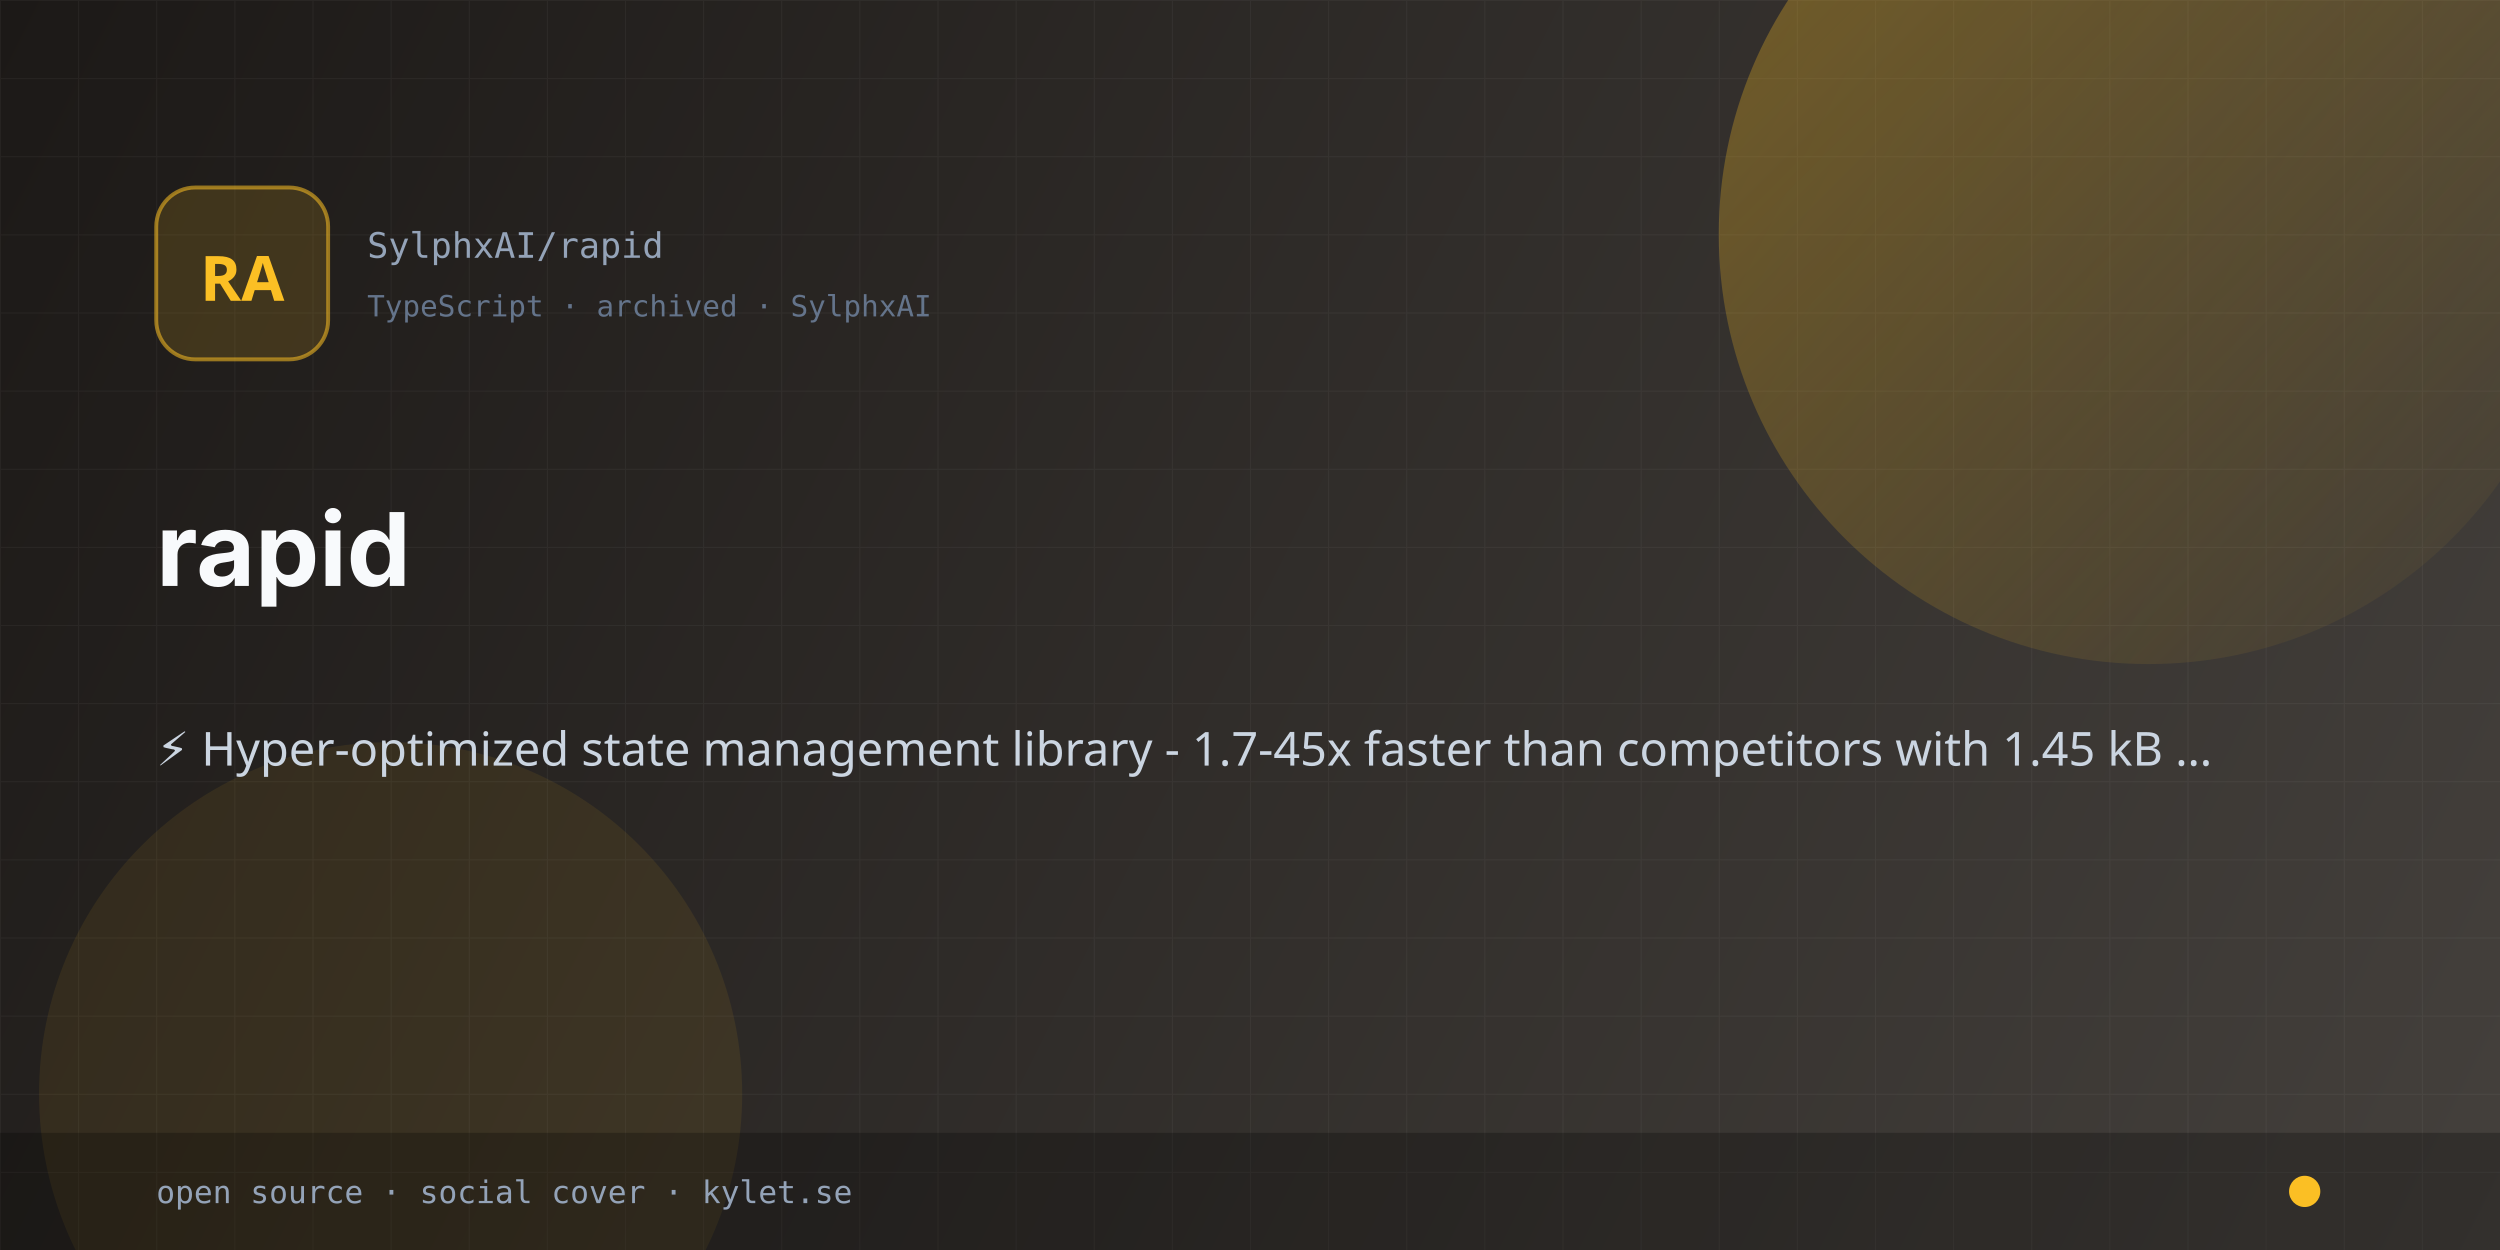
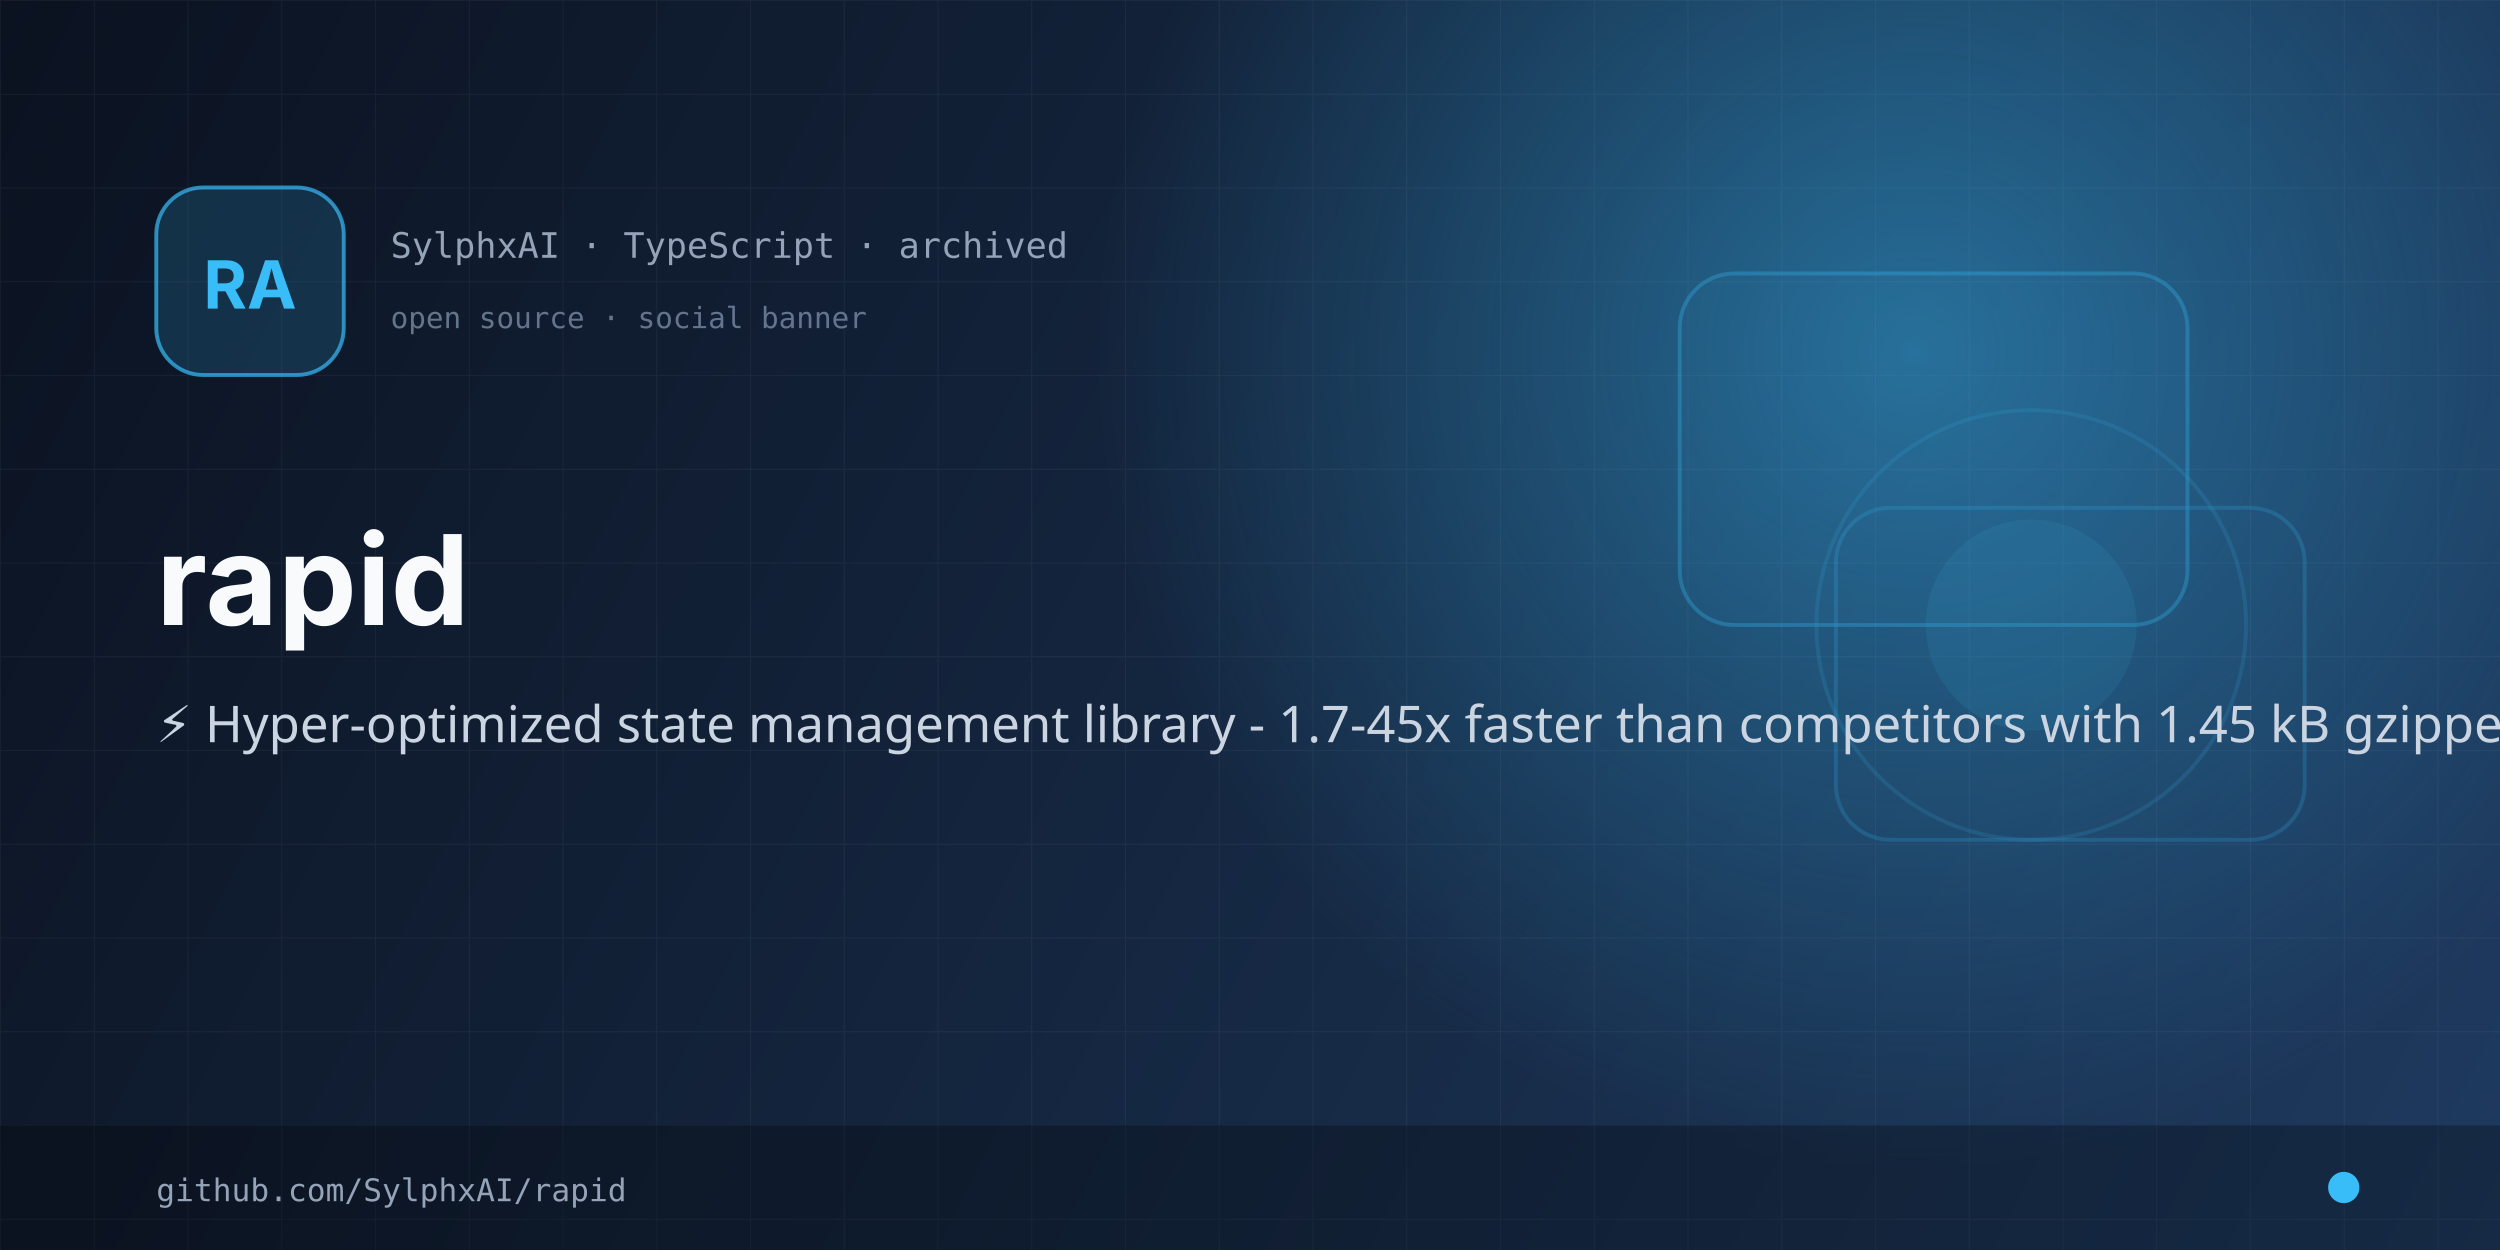
- <svg xmlns="http://www.w3.org/2000/svg" width="1280" height="640" viewBox="0 0 1280 640">
+ <svg xmlns="http://www.w3.org/2000/svg" width="1280" height="640" viewBox="0 0 1280 640" fill="none">
  <defs>
    <linearGradient id="bg" x1="0" y1="0" x2="1280" y2="640" gradientUnits="userSpaceOnUse">
-       <stop offset="0%" stop-color="#1c1917" />
-       <stop offset="100%" stop-color="#44403c" />
+       <stop offset="0%" stop-color="#0B1220" />
+       <stop offset="100%" stop-color="#1E3A5F" />
    </linearGradient>
-     <linearGradient id="shine" x1="0" y1="0" x2="1" y2="1">
-       <stop offset="0%" stop-color="#fbbf24" stop-opacity="0.35" />
-       <stop offset="100%" stop-color="#fbbf24" stop-opacity="0" />
-     </linearGradient>
-     <pattern id="grid" width="40" height="40" patternUnits="userSpaceOnUse">
-       <path d="M 40 0 L 0 0 0 40" fill="none" stroke="white" stroke-opacity="0.04" stroke-width="1" />
+     <radialGradient id="glow" cx="0" cy="0" r="1" gradientUnits="userSpaceOnUse" gradientTransform="translate(980 180) rotate(90) scale(420 420)">
+       <stop offset="0%" stop-color="#38BDF8" stop-opacity="0.45" />
+       <stop offset="100%" stop-color="#38BDF8" stop-opacity="0" />
+     </radialGradient>
+     <pattern id="grid" width="48" height="48" patternUnits="userSpaceOnUse">
+       <path d="M 48 0 L 0 0 0 48" fill="none" stroke="#ffffff" stroke-opacity="0.045" stroke-width="1" />
    </pattern>
  </defs>
  <rect width="1280" height="640" fill="url(#bg)" />
  <rect width="1280" height="640" fill="url(#grid)" />
-   <circle cx="1100" cy="120" r="220" fill="url(#shine)" />
-   <circle cx="200" cy="560" r="180" fill="#fbbf24" fill-opacity="0.08" />
-   <rect x="80" y="96" width="88" height="88" rx="20" fill="#fbbf24" fill-opacity="0.15" stroke="#fbbf24" stroke-opacity="0.55" stroke-width="2" />
-   <text x="124" y="154" text-anchor="middle" fill="#fbbf24" font-family="ui-sans-serif, system-ui, sans-serif" font-size="32" font-weight="700">RA</text>
-   <text x="188" y="132" fill="#94a3b8" font-family="ui-monospace, SFMono-Regular, Menlo, monospace" font-size="18">SylphxAI/rapid</text>
-   <text x="188" y="162" fill="#64748b" font-family="ui-monospace, SFMono-Regular, Menlo, monospace" font-size="15">TypeScript  ·  archived  ·  SylphxAI</text>
-   <text x="80" y="300" fill="#f8fafc" font-family="ui-sans-serif, system-ui, -apple-system, Segoe UI, sans-serif" font-size="52" font-weight="700">rapid</text>
-   <text x="80" y="392" fill="#cbd5e1" font-family="ui-sans-serif, system-ui, sans-serif" font-size="24">⚡ Hyper-optimized state management library - 1.7-45x faster than competitors with 1.45 kB …</text>
-   <rect x="0" y="580" width="1280" height="60" fill="black" fill-opacity="0.25" />
-   <text x="80" y="616" fill="#94a3b8" font-family="ui-monospace, SFMono-Regular, Menlo, monospace" font-size="16">open source · social cover · kylet.se</text>
-   <circle cx="1180" cy="610" r="8" fill="#fbbf24" />
+   <rect width="1280" height="640" fill="url(#glow)" />
+   <g opacity="0.55">
+     <rect x="860" y="140" width="260" height="180" rx="28" stroke="#38BDF8" stroke-opacity="0.55" stroke-width="2" fill="#38BDF8" fill-opacity="0.06" />
+     <rect x="940" y="260" width="240" height="170" rx="28" stroke="#38BDF8" stroke-opacity="0.35" stroke-width="2" fill="none" />
+     <circle cx="1040" cy="320" r="110" stroke="#38BDF8" stroke-opacity="0.25" stroke-width="2" fill="none" />
+     <circle cx="1040" cy="320" r="54" fill="#38BDF8" fill-opacity="0.18" />
+   </g>
+   <rect x="80" y="96" width="96" height="96" rx="24" fill="#38BDF8" fill-opacity="0.16" stroke="#38BDF8" stroke-opacity="0.7" stroke-width="2" />
+   <text x="128" y="158" text-anchor="middle" fill="#38BDF8" font-family="ui-sans-serif, system-ui, -apple-system, Segoe UI, sans-serif" font-size="34" font-weight="700">RA</text>
+   <text x="200" y="132" fill="#94A3B8" font-family="ui-monospace, SFMono-Regular, Menlo, monospace" font-size="18">SylphxAI  ·  TypeScript  ·  archived</text>
+   <text x="200" y="168" fill="#64748B" font-family="ui-monospace, SFMono-Regular, Menlo, monospace" font-size="15">open source · social banner</text>
+   <text x="80" y="320" fill="#F8FAFC" font-family="ui-sans-serif, system-ui, -apple-system, Segoe UI, sans-serif" font-size="64" font-weight="700">rapid</text>
+   <text x="80" y="380" fill="#CBD5E1" font-family="ui-sans-serif, system-ui, sans-serif" font-size="26">⚡ Hyper-optimized state management library - 1.7-45x faster than competitors with 1.45 kB gzippe</text>
+   <rect x="0" y="576" width="1280" height="64" fill="#000000" fill-opacity="0.28" />
+   <text x="80" y="615" fill="#94A3B8" font-family="ui-monospace, SFMono-Regular, Menlo, monospace" font-size="16">github.com/SylphxAI/rapid</text>
+   <circle cx="1200" cy="608" r="8" fill="#38BDF8" />
</svg>
